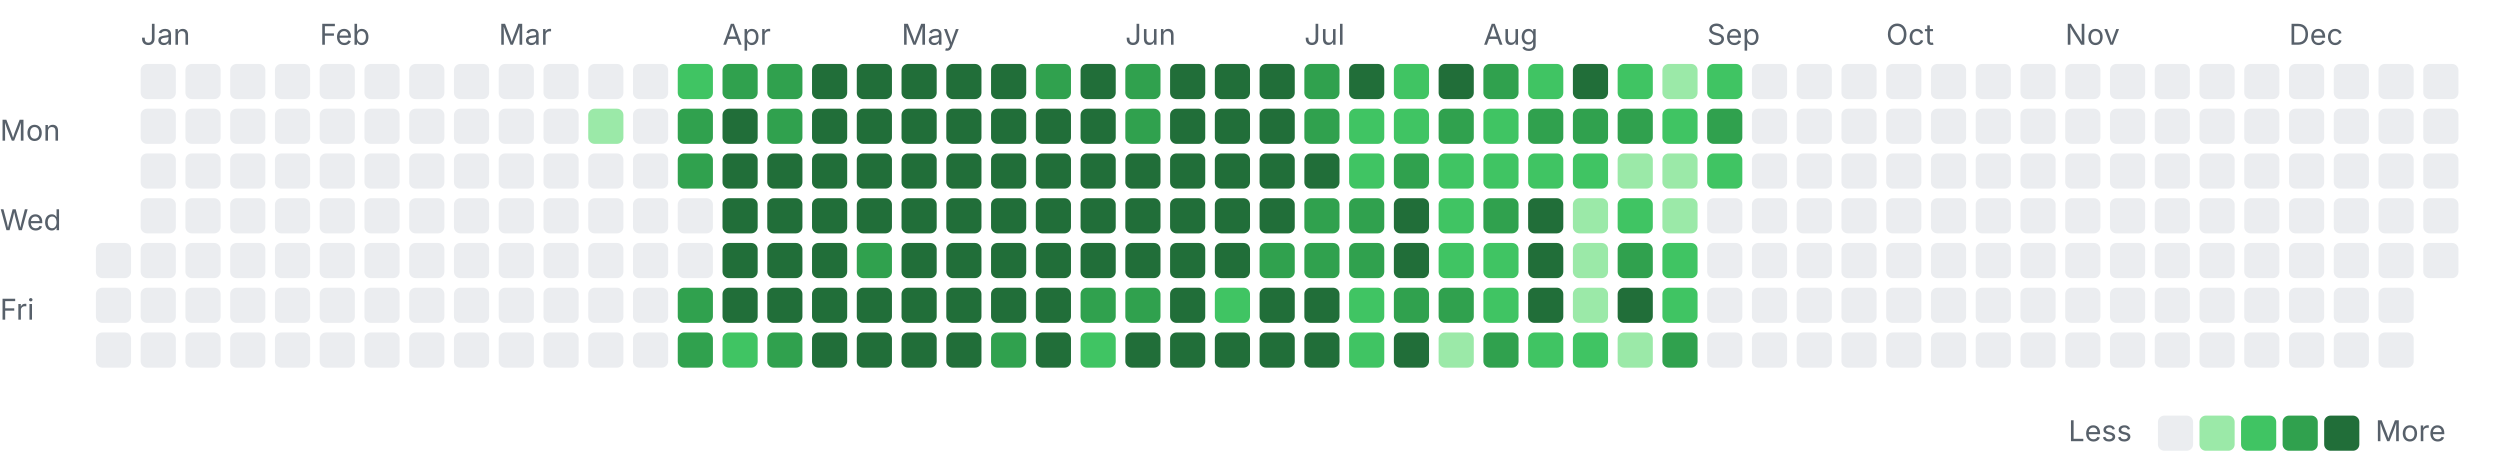
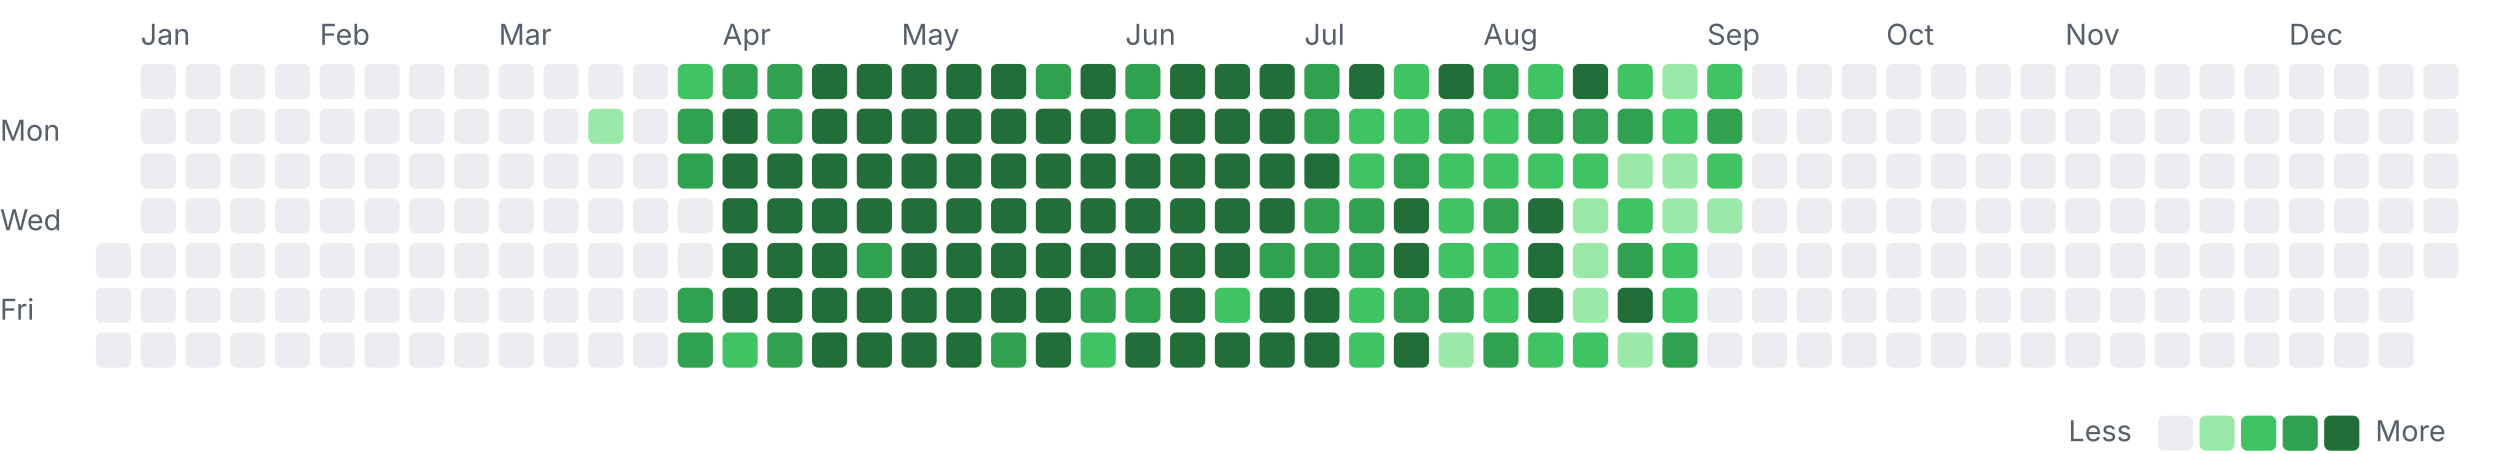
<svg xmlns="http://www.w3.org/2000/svg" width="782" height="142" viewBox="0 0 782 142">
  <style>.l0{fill:#ebedf0}.l1{fill:#9be9a8}.l2{fill:#40c463}.l3{fill:#30a14e}.l4{fill:#216e39} .lbl{fill:#57606a;font:9px -apple-system,Segoe UI,sans-serif}@media(prefers-color-scheme:dark){.l0{fill:#161b22}.l1{fill:#0e4429}.l2{fill:#006d32}.l3{fill:#26a641}.l4{fill:#39d353} .lbl{fill:#8b949e}}</style>
  <text class="lbl" x="44" y="14">Jan</text>
  <text class="lbl" x="100" y="14">Feb</text>
  <text class="lbl" x="156" y="14">Mar</text>
  <text class="lbl" x="226" y="14">Apr</text>
  <text class="lbl" x="282" y="14">May</text>
  <text class="lbl" x="352" y="14">Jun</text>
  <text class="lbl" x="408" y="14">Jul</text>
  <text class="lbl" x="464" y="14">Aug</text>
  <text class="lbl" x="534" y="14">Sep</text>
  <text class="lbl" x="590" y="14">Oct</text>
  <text class="lbl" x="646" y="14">Nov</text>
  <text class="lbl" x="716" y="14">Dec</text>
  <text class="lbl" x="0" y="44">Mon</text>
  <text class="lbl" x="0" y="72">Wed</text>
  <text class="lbl" x="0" y="100">Fri</text>
  <rect class="l0" x="30" y="76" width="11" height="11" rx="2" />
  <rect class="l0" x="30" y="90" width="11" height="11" rx="2" />
  <rect class="l0" x="30" y="104" width="11" height="11" rx="2" />
  <rect class="l0" x="44" y="20" width="11" height="11" rx="2" />
  <rect class="l0" x="44" y="34" width="11" height="11" rx="2" />
  <rect class="l0" x="44" y="48" width="11" height="11" rx="2" />
  <rect class="l0" x="44" y="62" width="11" height="11" rx="2" />
  <rect class="l0" x="44" y="76" width="11" height="11" rx="2" />
  <rect class="l0" x="44" y="90" width="11" height="11" rx="2" />
  <rect class="l0" x="44" y="104" width="11" height="11" rx="2" />
  <rect class="l0" x="58" y="20" width="11" height="11" rx="2" />
  <rect class="l0" x="58" y="34" width="11" height="11" rx="2" />
  <rect class="l0" x="58" y="48" width="11" height="11" rx="2" />
  <rect class="l0" x="58" y="62" width="11" height="11" rx="2" />
  <rect class="l0" x="58" y="76" width="11" height="11" rx="2" />
  <rect class="l0" x="58" y="90" width="11" height="11" rx="2" />
  <rect class="l0" x="58" y="104" width="11" height="11" rx="2" />
  <rect class="l0" x="72" y="20" width="11" height="11" rx="2" />
  <rect class="l0" x="72" y="34" width="11" height="11" rx="2" />
  <rect class="l0" x="72" y="48" width="11" height="11" rx="2" />
  <rect class="l0" x="72" y="62" width="11" height="11" rx="2" />
  <rect class="l0" x="72" y="76" width="11" height="11" rx="2" />
  <rect class="l0" x="72" y="90" width="11" height="11" rx="2" />
  <rect class="l0" x="72" y="104" width="11" height="11" rx="2" />
  <rect class="l0" x="86" y="20" width="11" height="11" rx="2" />
  <rect class="l0" x="86" y="34" width="11" height="11" rx="2" />
  <rect class="l0" x="86" y="48" width="11" height="11" rx="2" />
  <rect class="l0" x="86" y="62" width="11" height="11" rx="2" />
  <rect class="l0" x="86" y="76" width="11" height="11" rx="2" />
  <rect class="l0" x="86" y="90" width="11" height="11" rx="2" />
  <rect class="l0" x="86" y="104" width="11" height="11" rx="2" />
  <rect class="l0" x="100" y="20" width="11" height="11" rx="2" />
  <rect class="l0" x="100" y="34" width="11" height="11" rx="2" />
  <rect class="l0" x="100" y="48" width="11" height="11" rx="2" />
  <rect class="l0" x="100" y="62" width="11" height="11" rx="2" />
  <rect class="l0" x="100" y="76" width="11" height="11" rx="2" />
  <rect class="l0" x="100" y="90" width="11" height="11" rx="2" />
  <rect class="l0" x="100" y="104" width="11" height="11" rx="2" />
  <rect class="l0" x="114" y="20" width="11" height="11" rx="2" />
  <rect class="l0" x="114" y="34" width="11" height="11" rx="2" />
  <rect class="l0" x="114" y="48" width="11" height="11" rx="2" />
  <rect class="l0" x="114" y="62" width="11" height="11" rx="2" />
  <rect class="l0" x="114" y="76" width="11" height="11" rx="2" />
  <rect class="l0" x="114" y="90" width="11" height="11" rx="2" />
  <rect class="l0" x="114" y="104" width="11" height="11" rx="2" />
  <rect class="l0" x="128" y="20" width="11" height="11" rx="2" />
  <rect class="l0" x="128" y="34" width="11" height="11" rx="2" />
  <rect class="l0" x="128" y="48" width="11" height="11" rx="2" />
  <rect class="l0" x="128" y="62" width="11" height="11" rx="2" />
  <rect class="l0" x="128" y="76" width="11" height="11" rx="2" />
  <rect class="l0" x="128" y="90" width="11" height="11" rx="2" />
  <rect class="l0" x="128" y="104" width="11" height="11" rx="2" />
  <rect class="l0" x="142" y="20" width="11" height="11" rx="2" />
  <rect class="l0" x="142" y="34" width="11" height="11" rx="2" />
  <rect class="l0" x="142" y="48" width="11" height="11" rx="2" />
  <rect class="l0" x="142" y="62" width="11" height="11" rx="2" />
  <rect class="l0" x="142" y="76" width="11" height="11" rx="2" />
  <rect class="l0" x="142" y="90" width="11" height="11" rx="2" />
  <rect class="l0" x="142" y="104" width="11" height="11" rx="2" />
  <rect class="l0" x="156" y="20" width="11" height="11" rx="2" />
  <rect class="l0" x="156" y="34" width="11" height="11" rx="2" />
  <rect class="l0" x="156" y="48" width="11" height="11" rx="2" />
  <rect class="l0" x="156" y="62" width="11" height="11" rx="2" />
  <rect class="l0" x="156" y="76" width="11" height="11" rx="2" />
  <rect class="l0" x="156" y="90" width="11" height="11" rx="2" />
  <rect class="l0" x="156" y="104" width="11" height="11" rx="2" />
  <rect class="l0" x="170" y="20" width="11" height="11" rx="2" />
  <rect class="l0" x="170" y="34" width="11" height="11" rx="2" />
  <rect class="l0" x="170" y="48" width="11" height="11" rx="2" />
  <rect class="l0" x="170" y="62" width="11" height="11" rx="2" />
  <rect class="l0" x="170" y="76" width="11" height="11" rx="2" />
  <rect class="l0" x="170" y="90" width="11" height="11" rx="2" />
  <rect class="l0" x="170" y="104" width="11" height="11" rx="2" />
  <rect class="l0" x="184" y="20" width="11" height="11" rx="2" />
  <rect class="l1" x="184" y="34" width="11" height="11" rx="2" />
  <rect class="l0" x="184" y="48" width="11" height="11" rx="2" />
  <rect class="l0" x="184" y="62" width="11" height="11" rx="2" />
  <rect class="l0" x="184" y="76" width="11" height="11" rx="2" />
  <rect class="l0" x="184" y="90" width="11" height="11" rx="2" />
  <rect class="l0" x="184" y="104" width="11" height="11" rx="2" />
  <rect class="l0" x="198" y="20" width="11" height="11" rx="2" />
  <rect class="l0" x="198" y="34" width="11" height="11" rx="2" />
  <rect class="l0" x="198" y="48" width="11" height="11" rx="2" />
  <rect class="l0" x="198" y="62" width="11" height="11" rx="2" />
  <rect class="l0" x="198" y="76" width="11" height="11" rx="2" />
  <rect class="l0" x="198" y="90" width="11" height="11" rx="2" />
  <rect class="l0" x="198" y="104" width="11" height="11" rx="2" />
  <rect class="l2" x="212" y="20" width="11" height="11" rx="2" />
  <rect class="l3" x="212" y="34" width="11" height="11" rx="2" />
  <rect class="l3" x="212" y="48" width="11" height="11" rx="2" />
  <rect class="l0" x="212" y="62" width="11" height="11" rx="2" />
  <rect class="l0" x="212" y="76" width="11" height="11" rx="2" />
  <rect class="l3" x="212" y="90" width="11" height="11" rx="2" />
  <rect class="l3" x="212" y="104" width="11" height="11" rx="2" />
  <rect class="l3" x="226" y="20" width="11" height="11" rx="2" />
  <rect class="l4" x="226" y="34" width="11" height="11" rx="2" />
  <rect class="l4" x="226" y="48" width="11" height="11" rx="2" />
  <rect class="l4" x="226" y="62" width="11" height="11" rx="2" />
  <rect class="l4" x="226" y="76" width="11" height="11" rx="2" />
  <rect class="l4" x="226" y="90" width="11" height="11" rx="2" />
  <rect class="l2" x="226" y="104" width="11" height="11" rx="2" />
  <rect class="l3" x="240" y="20" width="11" height="11" rx="2" />
  <rect class="l3" x="240" y="34" width="11" height="11" rx="2" />
  <rect class="l4" x="240" y="48" width="11" height="11" rx="2" />
  <rect class="l4" x="240" y="62" width="11" height="11" rx="2" />
  <rect class="l4" x="240" y="76" width="11" height="11" rx="2" />
  <rect class="l4" x="240" y="90" width="11" height="11" rx="2" />
  <rect class="l3" x="240" y="104" width="11" height="11" rx="2" />
  <rect class="l4" x="254" y="20" width="11" height="11" rx="2" />
  <rect class="l4" x="254" y="34" width="11" height="11" rx="2" />
  <rect class="l4" x="254" y="48" width="11" height="11" rx="2" />
  <rect class="l4" x="254" y="62" width="11" height="11" rx="2" />
  <rect class="l4" x="254" y="76" width="11" height="11" rx="2" />
  <rect class="l4" x="254" y="90" width="11" height="11" rx="2" />
  <rect class="l4" x="254" y="104" width="11" height="11" rx="2" />
  <rect class="l4" x="268" y="20" width="11" height="11" rx="2" />
  <rect class="l4" x="268" y="34" width="11" height="11" rx="2" />
  <rect class="l4" x="268" y="48" width="11" height="11" rx="2" />
  <rect class="l4" x="268" y="62" width="11" height="11" rx="2" />
  <rect class="l3" x="268" y="76" width="11" height="11" rx="2" />
  <rect class="l4" x="268" y="90" width="11" height="11" rx="2" />
  <rect class="l4" x="268" y="104" width="11" height="11" rx="2" />
  <rect class="l4" x="282" y="20" width="11" height="11" rx="2" />
  <rect class="l4" x="282" y="34" width="11" height="11" rx="2" />
  <rect class="l4" x="282" y="48" width="11" height="11" rx="2" />
  <rect class="l4" x="282" y="62" width="11" height="11" rx="2" />
  <rect class="l4" x="282" y="76" width="11" height="11" rx="2" />
  <rect class="l4" x="282" y="90" width="11" height="11" rx="2" />
  <rect class="l4" x="282" y="104" width="11" height="11" rx="2" />
  <rect class="l4" x="296" y="20" width="11" height="11" rx="2" />
  <rect class="l4" x="296" y="34" width="11" height="11" rx="2" />
  <rect class="l4" x="296" y="48" width="11" height="11" rx="2" />
  <rect class="l4" x="296" y="62" width="11" height="11" rx="2" />
  <rect class="l4" x="296" y="76" width="11" height="11" rx="2" />
  <rect class="l4" x="296" y="90" width="11" height="11" rx="2" />
  <rect class="l4" x="296" y="104" width="11" height="11" rx="2" />
  <rect class="l4" x="310" y="20" width="11" height="11" rx="2" />
  <rect class="l4" x="310" y="34" width="11" height="11" rx="2" />
  <rect class="l4" x="310" y="48" width="11" height="11" rx="2" />
  <rect class="l4" x="310" y="62" width="11" height="11" rx="2" />
  <rect class="l4" x="310" y="76" width="11" height="11" rx="2" />
  <rect class="l4" x="310" y="90" width="11" height="11" rx="2" />
  <rect class="l3" x="310" y="104" width="11" height="11" rx="2" />
  <rect class="l3" x="324" y="20" width="11" height="11" rx="2" />
  <rect class="l4" x="324" y="34" width="11" height="11" rx="2" />
  <rect class="l4" x="324" y="48" width="11" height="11" rx="2" />
  <rect class="l4" x="324" y="62" width="11" height="11" rx="2" />
  <rect class="l4" x="324" y="76" width="11" height="11" rx="2" />
  <rect class="l4" x="324" y="90" width="11" height="11" rx="2" />
  <rect class="l4" x="324" y="104" width="11" height="11" rx="2" />
  <rect class="l4" x="338" y="20" width="11" height="11" rx="2" />
  <rect class="l4" x="338" y="34" width="11" height="11" rx="2" />
  <rect class="l4" x="338" y="48" width="11" height="11" rx="2" />
  <rect class="l4" x="338" y="62" width="11" height="11" rx="2" />
  <rect class="l4" x="338" y="76" width="11" height="11" rx="2" />
  <rect class="l3" x="338" y="90" width="11" height="11" rx="2" />
  <rect class="l2" x="338" y="104" width="11" height="11" rx="2" />
  <rect class="l3" x="352" y="20" width="11" height="11" rx="2" />
  <rect class="l3" x="352" y="34" width="11" height="11" rx="2" />
  <rect class="l4" x="352" y="48" width="11" height="11" rx="2" />
  <rect class="l4" x="352" y="62" width="11" height="11" rx="2" />
  <rect class="l4" x="352" y="76" width="11" height="11" rx="2" />
  <rect class="l3" x="352" y="90" width="11" height="11" rx="2" />
  <rect class="l4" x="352" y="104" width="11" height="11" rx="2" />
  <rect class="l4" x="366" y="20" width="11" height="11" rx="2" />
  <rect class="l4" x="366" y="34" width="11" height="11" rx="2" />
  <rect class="l4" x="366" y="48" width="11" height="11" rx="2" />
  <rect class="l4" x="366" y="62" width="11" height="11" rx="2" />
  <rect class="l4" x="366" y="76" width="11" height="11" rx="2" />
  <rect class="l4" x="366" y="90" width="11" height="11" rx="2" />
  <rect class="l4" x="366" y="104" width="11" height="11" rx="2" />
  <rect class="l4" x="380" y="20" width="11" height="11" rx="2" />
  <rect class="l4" x="380" y="34" width="11" height="11" rx="2" />
  <rect class="l4" x="380" y="48" width="11" height="11" rx="2" />
  <rect class="l4" x="380" y="62" width="11" height="11" rx="2" />
  <rect class="l4" x="380" y="76" width="11" height="11" rx="2" />
  <rect class="l2" x="380" y="90" width="11" height="11" rx="2" />
  <rect class="l4" x="380" y="104" width="11" height="11" rx="2" />
  <rect class="l4" x="394" y="20" width="11" height="11" rx="2" />
  <rect class="l4" x="394" y="34" width="11" height="11" rx="2" />
  <rect class="l4" x="394" y="48" width="11" height="11" rx="2" />
  <rect class="l4" x="394" y="62" width="11" height="11" rx="2" />
  <rect class="l3" x="394" y="76" width="11" height="11" rx="2" />
  <rect class="l4" x="394" y="90" width="11" height="11" rx="2" />
  <rect class="l4" x="394" y="104" width="11" height="11" rx="2" />
  <rect class="l3" x="408" y="20" width="11" height="11" rx="2" />
  <rect class="l3" x="408" y="34" width="11" height="11" rx="2" />
  <rect class="l4" x="408" y="48" width="11" height="11" rx="2" />
  <rect class="l3" x="408" y="62" width="11" height="11" rx="2" />
  <rect class="l3" x="408" y="76" width="11" height="11" rx="2" />
  <rect class="l4" x="408" y="90" width="11" height="11" rx="2" />
  <rect class="l4" x="408" y="104" width="11" height="11" rx="2" />
  <rect class="l4" x="422" y="20" width="11" height="11" rx="2" />
  <rect class="l2" x="422" y="34" width="11" height="11" rx="2" />
  <rect class="l2" x="422" y="48" width="11" height="11" rx="2" />
  <rect class="l3" x="422" y="62" width="11" height="11" rx="2" />
  <rect class="l3" x="422" y="76" width="11" height="11" rx="2" />
  <rect class="l2" x="422" y="90" width="11" height="11" rx="2" />
  <rect class="l2" x="422" y="104" width="11" height="11" rx="2" />
  <rect class="l2" x="436" y="20" width="11" height="11" rx="2" />
  <rect class="l2" x="436" y="34" width="11" height="11" rx="2" />
  <rect class="l3" x="436" y="48" width="11" height="11" rx="2" />
  <rect class="l4" x="436" y="62" width="11" height="11" rx="2" />
  <rect class="l4" x="436" y="76" width="11" height="11" rx="2" />
  <rect class="l3" x="436" y="90" width="11" height="11" rx="2" />
  <rect class="l4" x="436" y="104" width="11" height="11" rx="2" />
  <rect class="l4" x="450" y="20" width="11" height="11" rx="2" />
  <rect class="l3" x="450" y="34" width="11" height="11" rx="2" />
  <rect class="l2" x="450" y="48" width="11" height="11" rx="2" />
  <rect class="l2" x="450" y="62" width="11" height="11" rx="2" />
  <rect class="l2" x="450" y="76" width="11" height="11" rx="2" />
  <rect class="l3" x="450" y="90" width="11" height="11" rx="2" />
  <rect class="l1" x="450" y="104" width="11" height="11" rx="2" />
  <rect class="l3" x="464" y="20" width="11" height="11" rx="2" />
  <rect class="l2" x="464" y="34" width="11" height="11" rx="2" />
  <rect class="l2" x="464" y="48" width="11" height="11" rx="2" />
  <rect class="l3" x="464" y="62" width="11" height="11" rx="2" />
  <rect class="l2" x="464" y="76" width="11" height="11" rx="2" />
  <rect class="l2" x="464" y="90" width="11" height="11" rx="2" />
  <rect class="l3" x="464" y="104" width="11" height="11" rx="2" />
  <rect class="l2" x="478" y="20" width="11" height="11" rx="2" />
  <rect class="l3" x="478" y="34" width="11" height="11" rx="2" />
  <rect class="l2" x="478" y="48" width="11" height="11" rx="2" />
  <rect class="l4" x="478" y="62" width="11" height="11" rx="2" />
  <rect class="l4" x="478" y="76" width="11" height="11" rx="2" />
  <rect class="l4" x="478" y="90" width="11" height="11" rx="2" />
  <rect class="l2" x="478" y="104" width="11" height="11" rx="2" />
  <rect class="l4" x="492" y="20" width="11" height="11" rx="2" />
  <rect class="l3" x="492" y="34" width="11" height="11" rx="2" />
  <rect class="l2" x="492" y="48" width="11" height="11" rx="2" />
  <rect class="l1" x="492" y="62" width="11" height="11" rx="2" />
  <rect class="l1" x="492" y="76" width="11" height="11" rx="2" />
  <rect class="l1" x="492" y="90" width="11" height="11" rx="2" />
  <rect class="l2" x="492" y="104" width="11" height="11" rx="2" />
  <rect class="l2" x="506" y="20" width="11" height="11" rx="2" />
  <rect class="l3" x="506" y="34" width="11" height="11" rx="2" />
  <rect class="l1" x="506" y="48" width="11" height="11" rx="2" />
  <rect class="l2" x="506" y="62" width="11" height="11" rx="2" />
  <rect class="l3" x="506" y="76" width="11" height="11" rx="2" />
  <rect class="l4" x="506" y="90" width="11" height="11" rx="2" />
  <rect class="l1" x="506" y="104" width="11" height="11" rx="2" />
  <rect class="l1" x="520" y="20" width="11" height="11" rx="2" />
  <rect class="l2" x="520" y="34" width="11" height="11" rx="2" />
  <rect class="l1" x="520" y="48" width="11" height="11" rx="2" />
  <rect class="l1" x="520" y="62" width="11" height="11" rx="2" />
  <rect class="l2" x="520" y="76" width="11" height="11" rx="2" />
  <rect class="l2" x="520" y="90" width="11" height="11" rx="2" />
  <rect class="l3" x="520" y="104" width="11" height="11" rx="2" />
  <rect class="l2" x="534" y="20" width="11" height="11" rx="2" />
  <rect class="l3" x="534" y="34" width="11" height="11" rx="2" />
  <rect class="l2" x="534" y="48" width="11" height="11" rx="2" />
-   <rect class="l0" x="534" y="62" width="11" height="11" rx="2" />
+   <rect class="l1" x="534" y="62" width="11" height="11" rx="2" />
  <rect class="l0" x="534" y="76" width="11" height="11" rx="2" />
  <rect class="l0" x="534" y="90" width="11" height="11" rx="2" />
  <rect class="l0" x="534" y="104" width="11" height="11" rx="2" />
  <rect class="l0" x="548" y="20" width="11" height="11" rx="2" />
  <rect class="l0" x="548" y="34" width="11" height="11" rx="2" />
  <rect class="l0" x="548" y="48" width="11" height="11" rx="2" />
  <rect class="l0" x="548" y="62" width="11" height="11" rx="2" />
  <rect class="l0" x="548" y="76" width="11" height="11" rx="2" />
  <rect class="l0" x="548" y="90" width="11" height="11" rx="2" />
  <rect class="l0" x="548" y="104" width="11" height="11" rx="2" />
  <rect class="l0" x="562" y="20" width="11" height="11" rx="2" />
  <rect class="l0" x="562" y="34" width="11" height="11" rx="2" />
  <rect class="l0" x="562" y="48" width="11" height="11" rx="2" />
  <rect class="l0" x="562" y="62" width="11" height="11" rx="2" />
  <rect class="l0" x="562" y="76" width="11" height="11" rx="2" />
  <rect class="l0" x="562" y="90" width="11" height="11" rx="2" />
  <rect class="l0" x="562" y="104" width="11" height="11" rx="2" />
  <rect class="l0" x="576" y="20" width="11" height="11" rx="2" />
  <rect class="l0" x="576" y="34" width="11" height="11" rx="2" />
  <rect class="l0" x="576" y="48" width="11" height="11" rx="2" />
  <rect class="l0" x="576" y="62" width="11" height="11" rx="2" />
  <rect class="l0" x="576" y="76" width="11" height="11" rx="2" />
  <rect class="l0" x="576" y="90" width="11" height="11" rx="2" />
  <rect class="l0" x="576" y="104" width="11" height="11" rx="2" />
  <rect class="l0" x="590" y="20" width="11" height="11" rx="2" />
  <rect class="l0" x="590" y="34" width="11" height="11" rx="2" />
  <rect class="l0" x="590" y="48" width="11" height="11" rx="2" />
  <rect class="l0" x="590" y="62" width="11" height="11" rx="2" />
  <rect class="l0" x="590" y="76" width="11" height="11" rx="2" />
  <rect class="l0" x="590" y="90" width="11" height="11" rx="2" />
  <rect class="l0" x="590" y="104" width="11" height="11" rx="2" />
  <rect class="l0" x="604" y="20" width="11" height="11" rx="2" />
  <rect class="l0" x="604" y="34" width="11" height="11" rx="2" />
  <rect class="l0" x="604" y="48" width="11" height="11" rx="2" />
  <rect class="l0" x="604" y="62" width="11" height="11" rx="2" />
  <rect class="l0" x="604" y="76" width="11" height="11" rx="2" />
  <rect class="l0" x="604" y="90" width="11" height="11" rx="2" />
  <rect class="l0" x="604" y="104" width="11" height="11" rx="2" />
  <rect class="l0" x="618" y="20" width="11" height="11" rx="2" />
  <rect class="l0" x="618" y="34" width="11" height="11" rx="2" />
  <rect class="l0" x="618" y="48" width="11" height="11" rx="2" />
  <rect class="l0" x="618" y="62" width="11" height="11" rx="2" />
  <rect class="l0" x="618" y="76" width="11" height="11" rx="2" />
  <rect class="l0" x="618" y="90" width="11" height="11" rx="2" />
  <rect class="l0" x="618" y="104" width="11" height="11" rx="2" />
  <rect class="l0" x="632" y="20" width="11" height="11" rx="2" />
  <rect class="l0" x="632" y="34" width="11" height="11" rx="2" />
  <rect class="l0" x="632" y="48" width="11" height="11" rx="2" />
  <rect class="l0" x="632" y="62" width="11" height="11" rx="2" />
  <rect class="l0" x="632" y="76" width="11" height="11" rx="2" />
  <rect class="l0" x="632" y="90" width="11" height="11" rx="2" />
  <rect class="l0" x="632" y="104" width="11" height="11" rx="2" />
  <rect class="l0" x="646" y="20" width="11" height="11" rx="2" />
  <rect class="l0" x="646" y="34" width="11" height="11" rx="2" />
  <rect class="l0" x="646" y="48" width="11" height="11" rx="2" />
  <rect class="l0" x="646" y="62" width="11" height="11" rx="2" />
  <rect class="l0" x="646" y="76" width="11" height="11" rx="2" />
  <rect class="l0" x="646" y="90" width="11" height="11" rx="2" />
  <rect class="l0" x="646" y="104" width="11" height="11" rx="2" />
  <rect class="l0" x="660" y="20" width="11" height="11" rx="2" />
  <rect class="l0" x="660" y="34" width="11" height="11" rx="2" />
  <rect class="l0" x="660" y="48" width="11" height="11" rx="2" />
  <rect class="l0" x="660" y="62" width="11" height="11" rx="2" />
  <rect class="l0" x="660" y="76" width="11" height="11" rx="2" />
  <rect class="l0" x="660" y="90" width="11" height="11" rx="2" />
  <rect class="l0" x="660" y="104" width="11" height="11" rx="2" />
  <rect class="l0" x="674" y="20" width="11" height="11" rx="2" />
  <rect class="l0" x="674" y="34" width="11" height="11" rx="2" />
  <rect class="l0" x="674" y="48" width="11" height="11" rx="2" />
  <rect class="l0" x="674" y="62" width="11" height="11" rx="2" />
  <rect class="l0" x="674" y="76" width="11" height="11" rx="2" />
  <rect class="l0" x="674" y="90" width="11" height="11" rx="2" />
  <rect class="l0" x="674" y="104" width="11" height="11" rx="2" />
  <rect class="l0" x="688" y="20" width="11" height="11" rx="2" />
  <rect class="l0" x="688" y="34" width="11" height="11" rx="2" />
  <rect class="l0" x="688" y="48" width="11" height="11" rx="2" />
  <rect class="l0" x="688" y="62" width="11" height="11" rx="2" />
  <rect class="l0" x="688" y="76" width="11" height="11" rx="2" />
  <rect class="l0" x="688" y="90" width="11" height="11" rx="2" />
  <rect class="l0" x="688" y="104" width="11" height="11" rx="2" />
  <rect class="l0" x="702" y="20" width="11" height="11" rx="2" />
  <rect class="l0" x="702" y="34" width="11" height="11" rx="2" />
  <rect class="l0" x="702" y="48" width="11" height="11" rx="2" />
  <rect class="l0" x="702" y="62" width="11" height="11" rx="2" />
  <rect class="l0" x="702" y="76" width="11" height="11" rx="2" />
  <rect class="l0" x="702" y="90" width="11" height="11" rx="2" />
  <rect class="l0" x="702" y="104" width="11" height="11" rx="2" />
  <rect class="l0" x="716" y="20" width="11" height="11" rx="2" />
  <rect class="l0" x="716" y="34" width="11" height="11" rx="2" />
  <rect class="l0" x="716" y="48" width="11" height="11" rx="2" />
  <rect class="l0" x="716" y="62" width="11" height="11" rx="2" />
  <rect class="l0" x="716" y="76" width="11" height="11" rx="2" />
  <rect class="l0" x="716" y="90" width="11" height="11" rx="2" />
  <rect class="l0" x="716" y="104" width="11" height="11" rx="2" />
  <rect class="l0" x="730" y="20" width="11" height="11" rx="2" />
  <rect class="l0" x="730" y="34" width="11" height="11" rx="2" />
  <rect class="l0" x="730" y="48" width="11" height="11" rx="2" />
  <rect class="l0" x="730" y="62" width="11" height="11" rx="2" />
  <rect class="l0" x="730" y="76" width="11" height="11" rx="2" />
  <rect class="l0" x="730" y="90" width="11" height="11" rx="2" />
  <rect class="l0" x="730" y="104" width="11" height="11" rx="2" />
  <rect class="l0" x="744" y="20" width="11" height="11" rx="2" />
  <rect class="l0" x="744" y="34" width="11" height="11" rx="2" />
  <rect class="l0" x="744" y="48" width="11" height="11" rx="2" />
  <rect class="l0" x="744" y="62" width="11" height="11" rx="2" />
  <rect class="l0" x="744" y="76" width="11" height="11" rx="2" />
  <rect class="l0" x="744" y="90" width="11" height="11" rx="2" />
  <rect class="l0" x="744" y="104" width="11" height="11" rx="2" />
  <rect class="l0" x="758" y="20" width="11" height="11" rx="2" />
  <rect class="l0" x="758" y="34" width="11" height="11" rx="2" />
  <rect class="l0" x="758" y="48" width="11" height="11" rx="2" />
  <rect class="l0" x="758" y="62" width="11" height="11" rx="2" />
  <rect class="l0" x="758" y="76" width="11" height="11" rx="2" />
  <text class="lbl" x="647" y="138">Less</text>
  <rect class="l0" x="675" y="130" width="11" height="11" rx="2" />
  <rect class="l1" x="688" y="130" width="11" height="11" rx="2" />
  <rect class="l2" x="701" y="130" width="11" height="11" rx="2" />
  <rect class="l3" x="714" y="130" width="11" height="11" rx="2" />
  <rect class="l4" x="727" y="130" width="11" height="11" rx="2" />
  <text class="lbl" x="743" y="138">More</text>
</svg>
